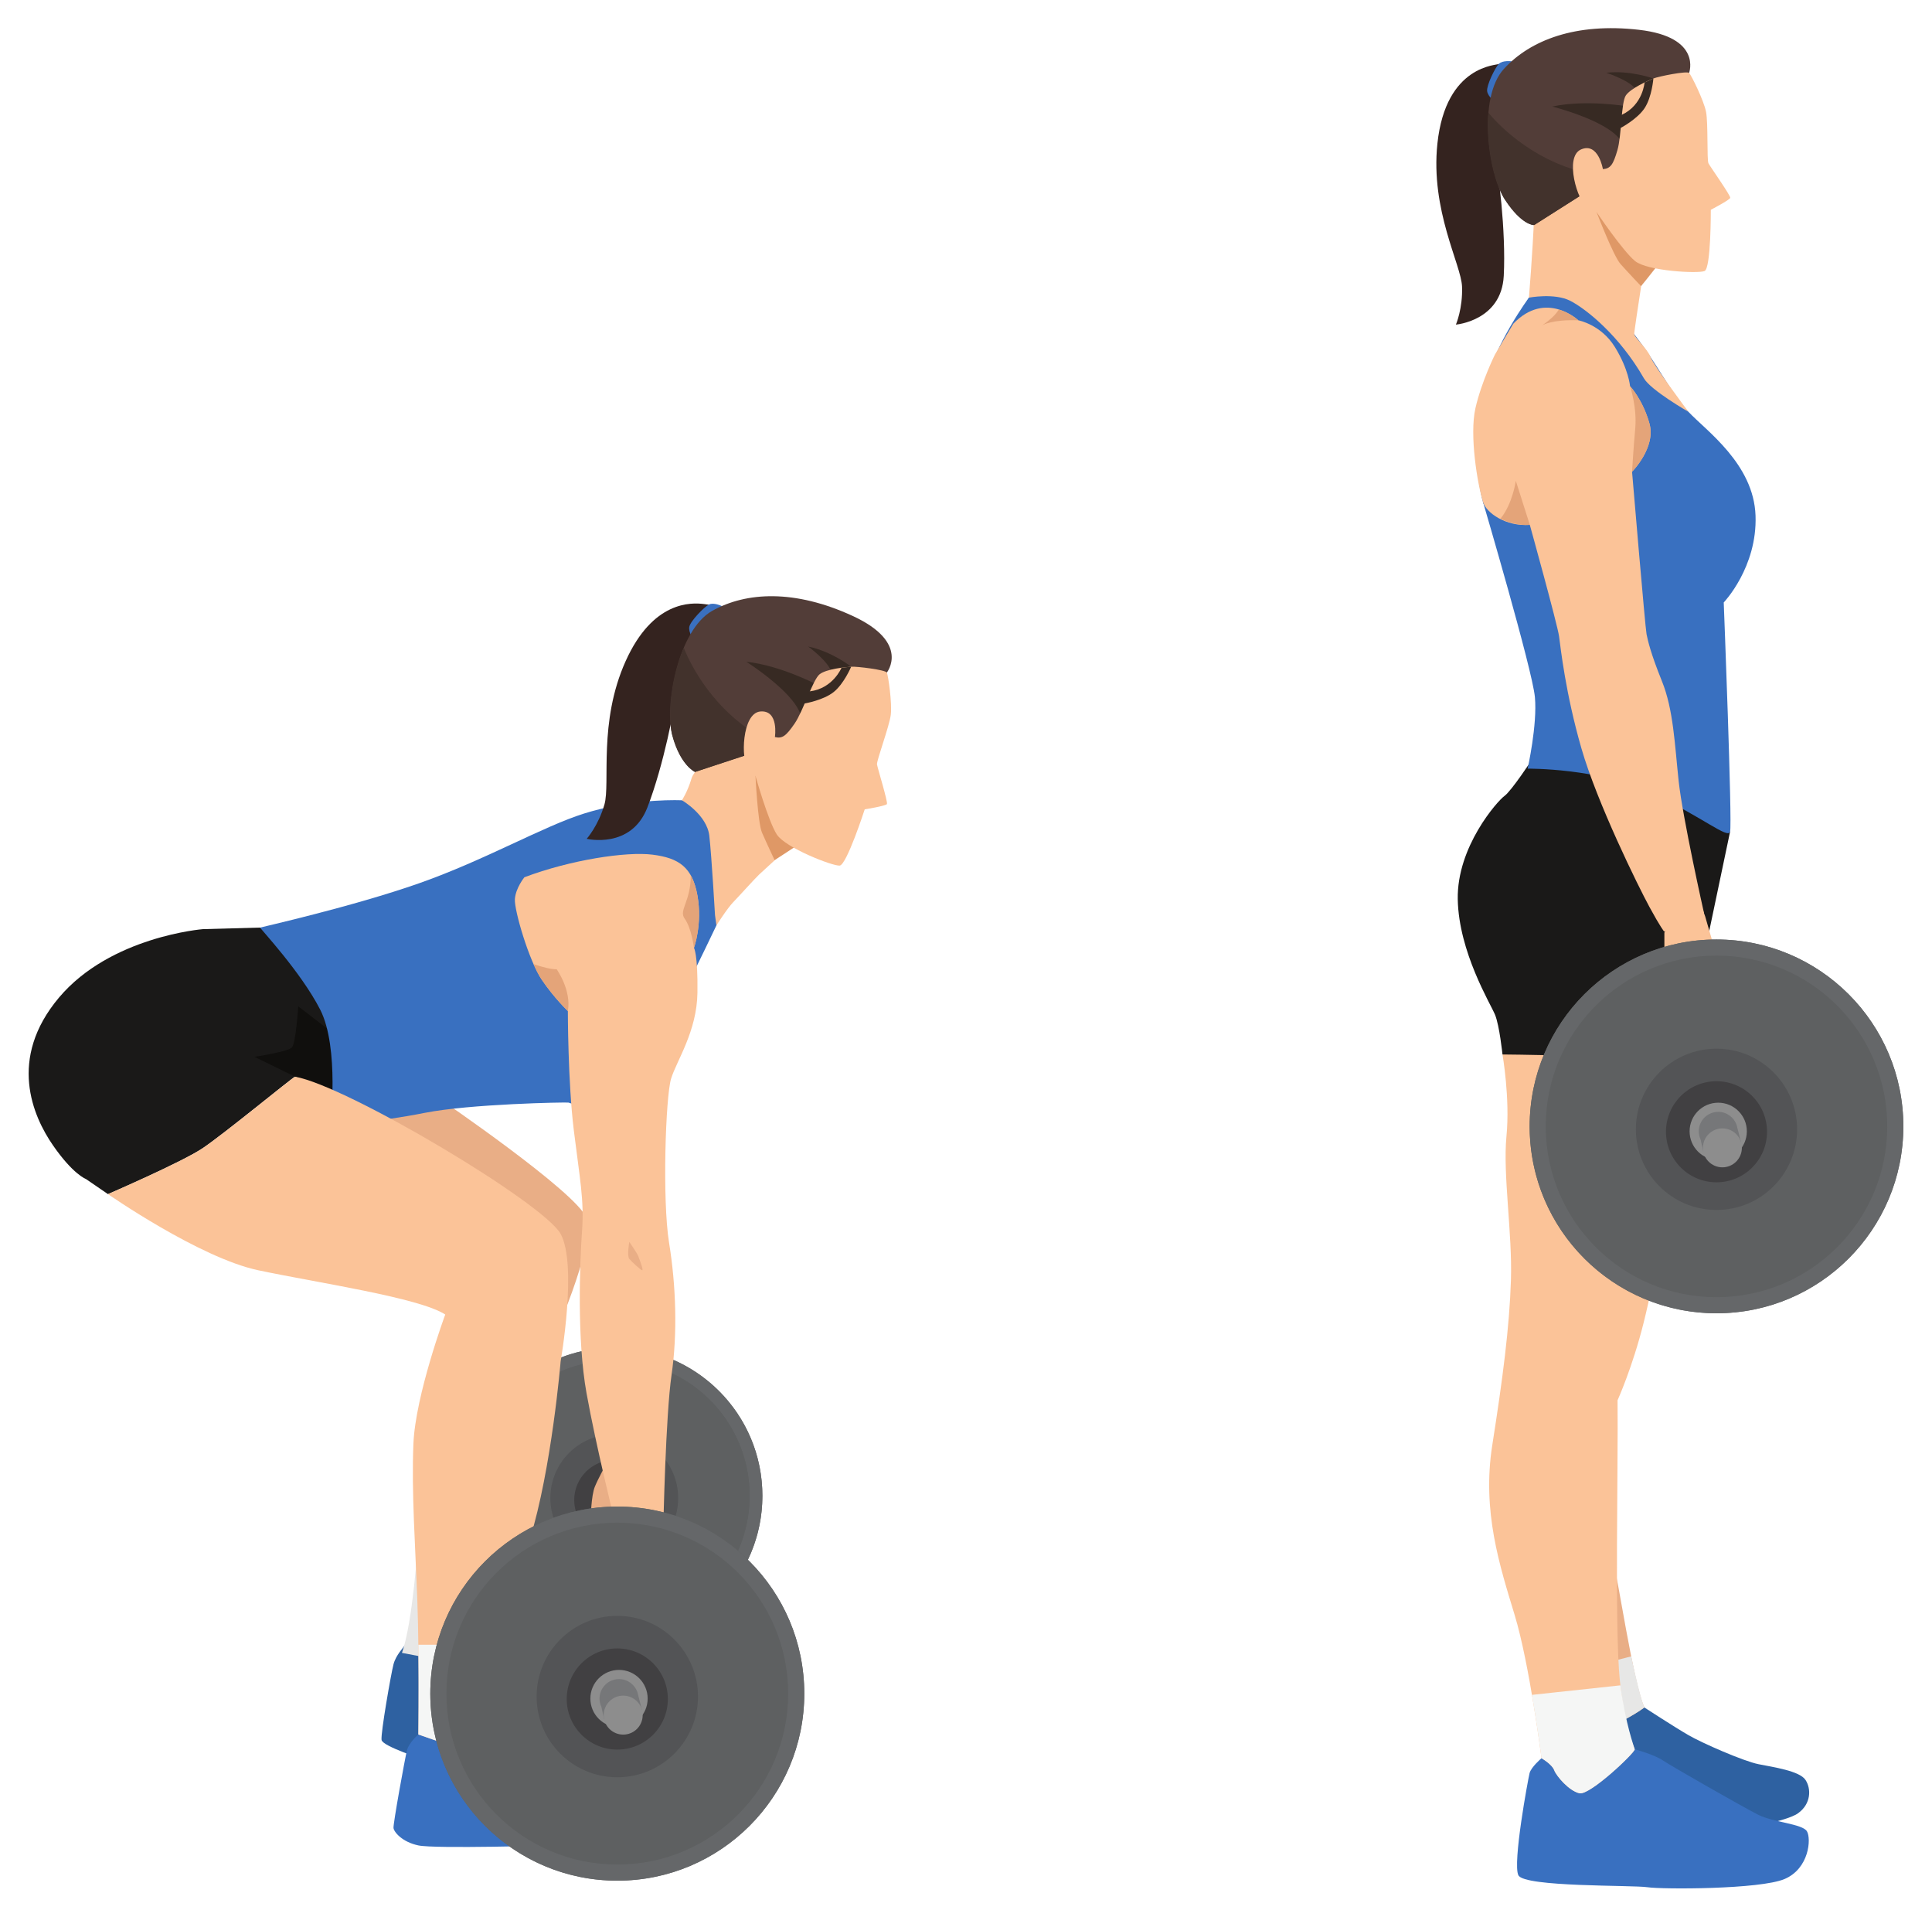
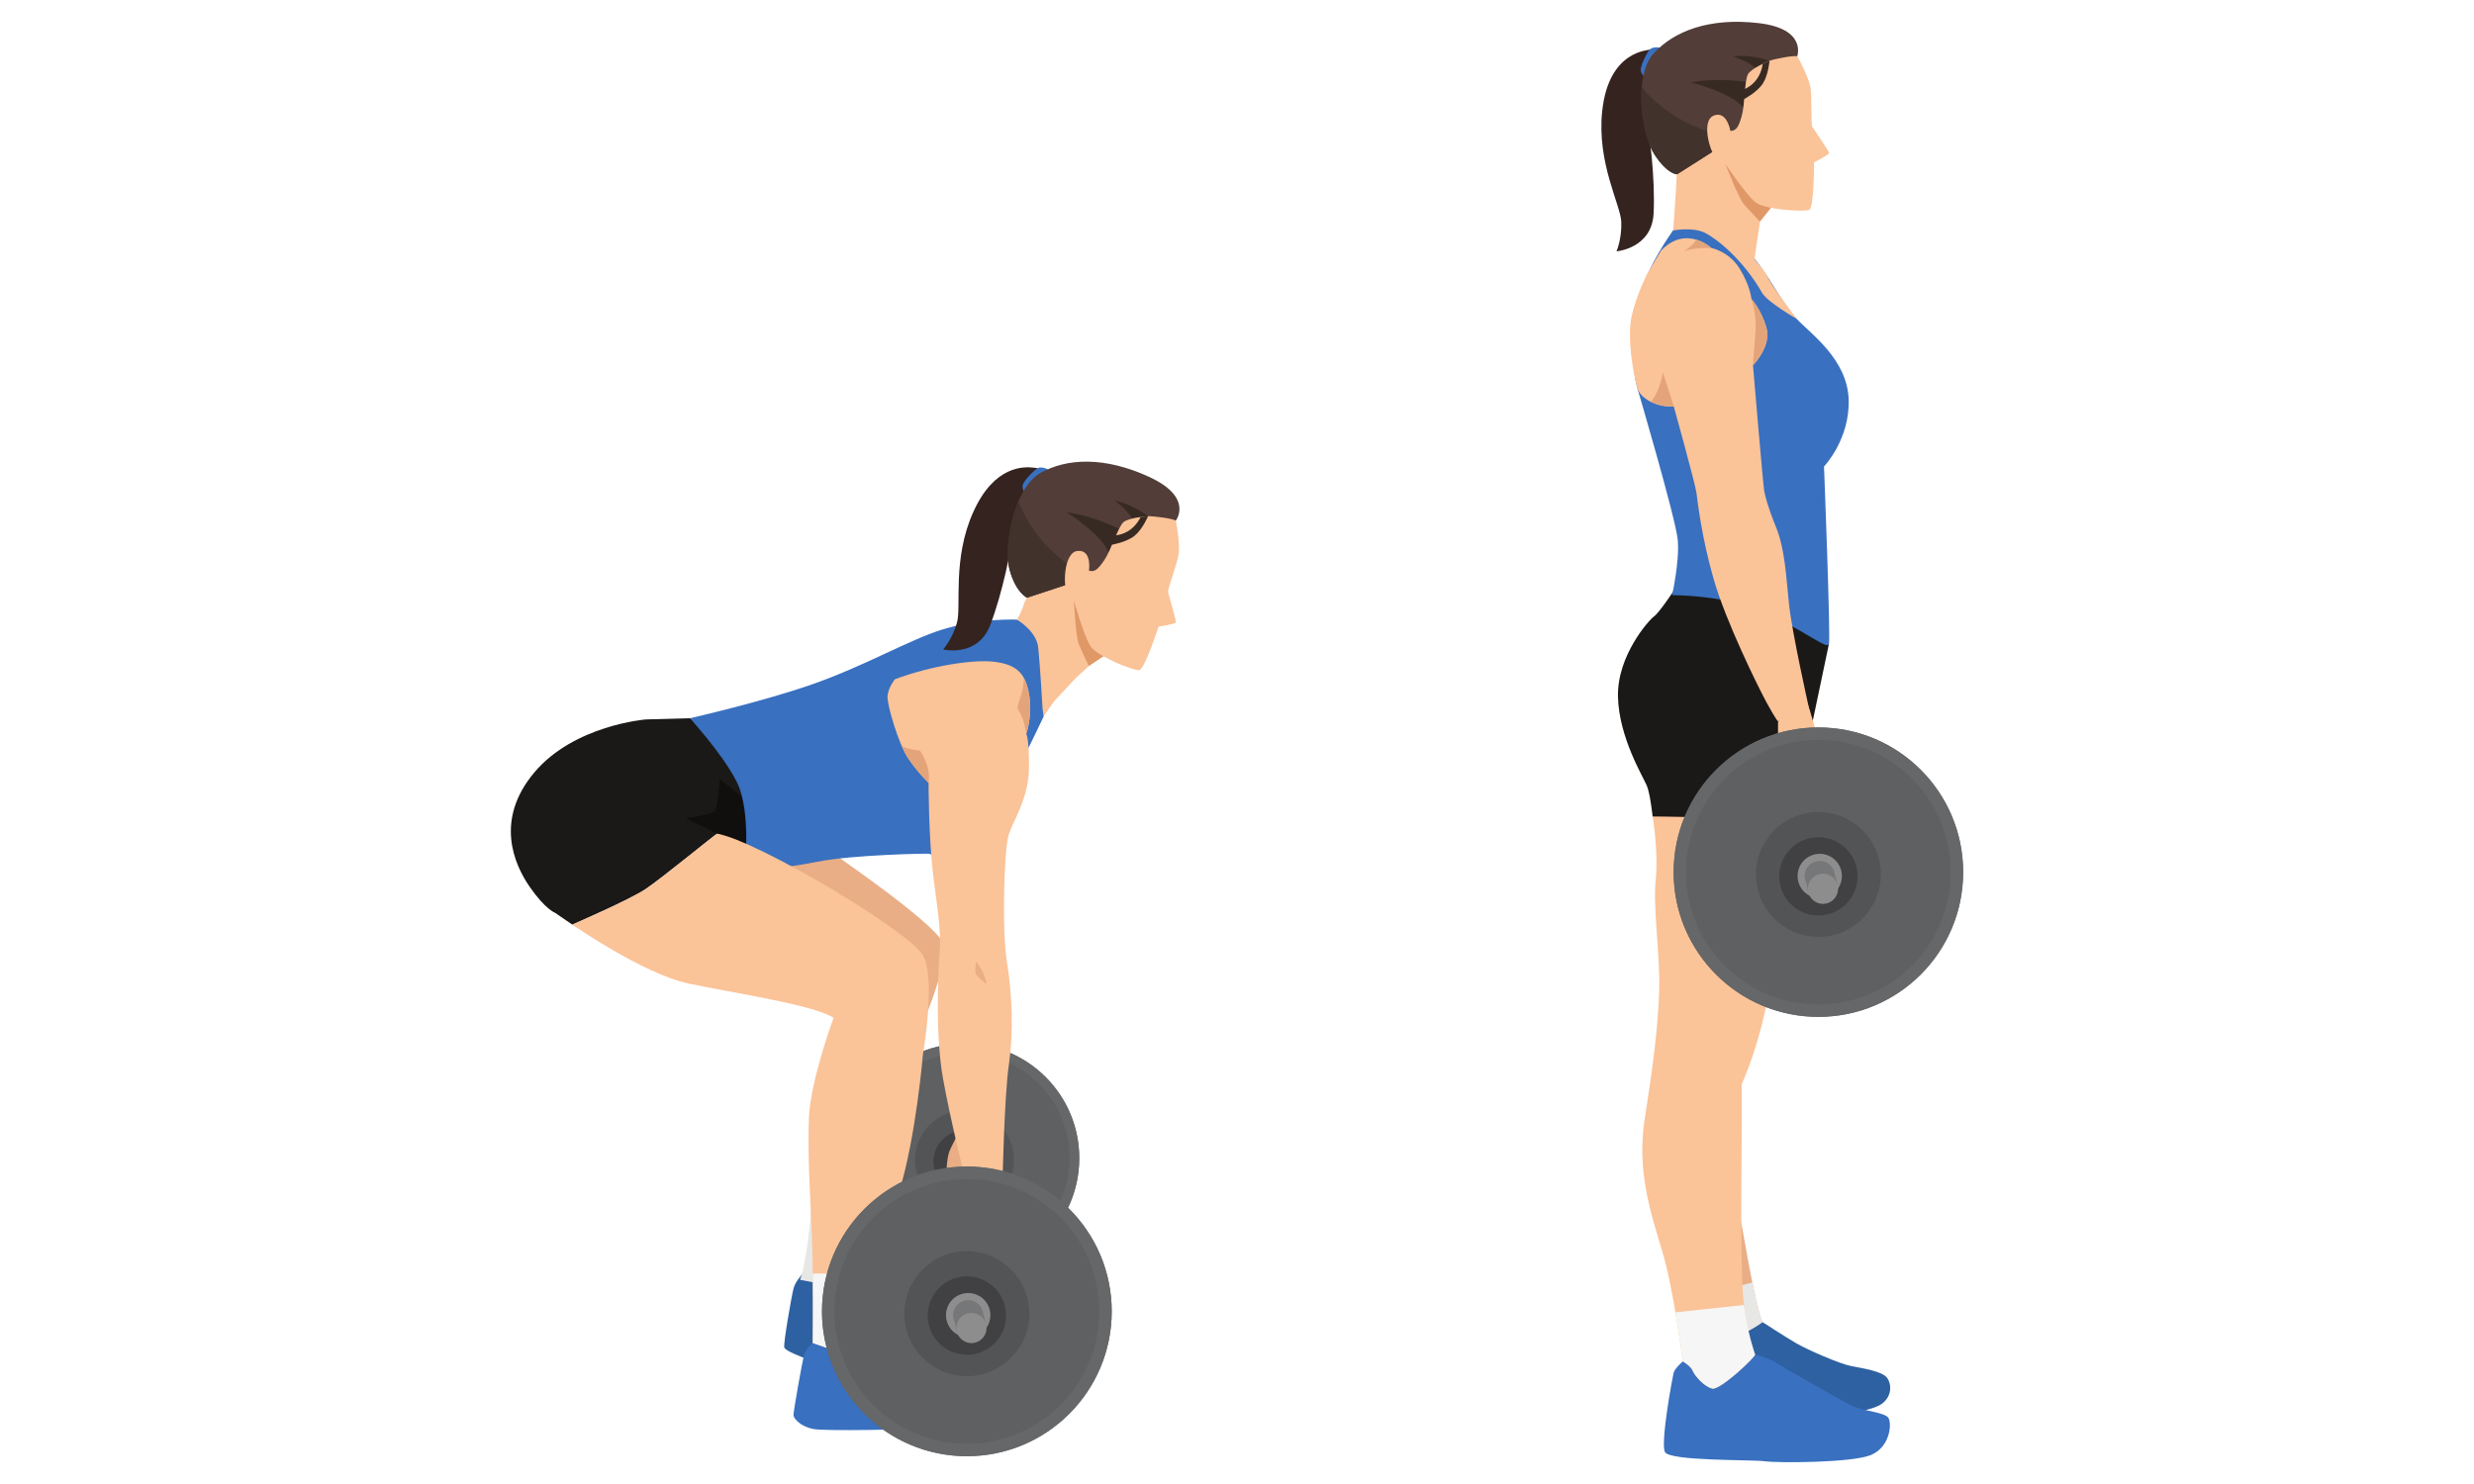
- <svg xmlns="http://www.w3.org/2000/svg" version="1.1" id="svg1661" width="1946.471" height="1930.471" viewBox="360.098 368.098 1946.471 1930.471">
+ <svg xmlns="http://www.w3.org/2000/svg" version="1.1" id="svg1661" width="3217.452" height="1930.471" viewBox="-275.393 368.098 3217.452 1930.471">
  <defs id="defs1665">
    <clipPath clipPathUnits="userSpaceOnUse" id="clipPath1793">
      <path d="m 7365.08,3032 c -303.39,0 -584.44,95.7 -814.67,258.4 -268.72,190 -468.21,471.4 -553.13,798.9 -29.46,113.7 -45.13,232.8 -45.13,355.7 0,780.3 632.6,1412.9 1412.93,1412.9 780.34,0 1412.93,-632.6 1412.93,-1412.9 0,-780.4 -632.59,-1413 -1412.93,-1413" id="path1791" />
    </clipPath>
  </defs>
  <g id="g1669" transform="matrix(1.333333,0,0,-1.333333,0,2666.667)">
    <g id="g1671" transform="scale(0.1)">
      <path d="m 14253.7,14990.8 c 0,0 -257.6,-346.7 -333.9,-669.7 -76.3,-323 -69.5,-681.2 -12.9,-875.5 56.7,-194.3 520.3,-165.2 510.1,-33.4 -10.2,131.9 117.5,743.7 65,856.4 -52.6,112.6 -228.3,722.2 -228.3,722.2" style="fill:#3970c0;fill-opacity:1;fill-rule:nonzero;stroke:none" id="path1675" />
      <path d="m 14985.2,4413.4 140.9,-73.2 c 0,0 225.3,-146.5 332.3,-208.5 107.1,-61.9 416.9,-197.1 529.6,-219.7 112.7,-22.5 309.9,-50.7 354.9,-118.3 45.1,-67.6 43.1,-182 -56.3,-252.8 -99.4,-70.9 -513.2,-130.3 -513.2,-130.3 l -996.6,247.9 c 0,0 -367.8,170.2 -225.4,449.8 142.5,279.6 433.8,305.1 433.8,305.1" style="fill:#2e61a1;fill-opacity:1;fill-rule:nonzero;stroke:none" id="path1677" />
      <path d="m 14545.8,4019.1 -197.2,-62 c 0,0 -78.9,-67.6 -90.1,-112.7 -11.3,-45.1 -129.6,-681.7 -84.5,-771.8 45,-90.1 861.9,-73.2 974.6,-90.1 112.7,-16.9 850.7,-16.9 1036.6,61.9 185.9,78.9 202.8,304.3 169,360.6 -33.8,56.3 -253.5,67.6 -366.2,123.9 -112.7,56.4 -655.3,366.2 -722,411.3 -66.7,45.1 -213.2,84.5 -213.2,84.5 0,0 -318.2,107 -373.2,78.9 -54.9,-28.2 -133.8,-84.5 -133.8,-84.5" style="fill:#3970c0;fill-opacity:1;fill-rule:nonzero;stroke:none" id="path1679" />
      <path d="m 14895.1,5410.6 c 23.6,-39.5 146.5,-890.1 231,-1070.4 0,0 -197.2,-146.5 -343.7,-152.1 -146.5,-5.7 -102.8,878.8 -102.8,878.8 l 215.5,343.7" style="fill:#e9ae86;fill-opacity:1;fill-rule:nonzero;stroke:none" id="path1681" />
      <path d="m 14675.8,4636.1 c 6.9,-224 32.2,-450.9 106.6,-448 146.5,5.6 343.7,152.1 343.7,152.1 -24.9,53.1 -71.8,254.7 -99.8,386.2 l -350.5,-90.3" style="fill:#e7e7e6;fill-opacity:1;fill-rule:nonzero;stroke:none" id="path1683" />
      <path d="m 14053.8,9273.4 c 0,0 58.2,-330.5 30,-617.8 -28.1,-287.4 45.1,-732.4 33.8,-1087.3 -11.2,-355 -61.9,-743.7 -140.8,-1245.1 -78.9,-501.4 56.3,-912.6 169,-1284.5 112.7,-371.8 202.8,-1081.6 202.8,-1081.6 0,0 78.9,-45.1 95.8,-90.1 16.9,-45.1 112.7,-157.8 191.5,-174.7 78.9,-16.9 422.6,309.9 416.9,332.4 -5.6,22.5 -73.2,140.8 -112.6,523.9 -39.5,383.1 -11.3,1633.8 -16.9,2112.6 0,0 112.6,247.9 197.1,585.9 84.5,338.1 272.3,1263.9 285.5,1958.7 13.1,694.8 -764.3,554 -764.3,554 l -587.8,-486.4" style="fill:#fbc398;fill-opacity:1;fill-rule:nonzero;stroke:none" id="path1685" />
      <path d="m 14276.6,4435.6 c 44.1,-258.9 72,-478.5 72,-478.5 0,0 78.9,-45.1 95.8,-90.1 16.9,-45.1 112.7,-157.8 191.5,-174.7 78.9,-16.9 422.6,309.9 416.9,332.4 -5,20.1 -68.5,188.9 -108.2,482.8 l -668,-71.9" style="fill:#f5f6f5;fill-opacity:1;fill-rule:nonzero;stroke:none" id="path1687" />
      <path d="m 14279.1,11504.3 c 0,0 -157.7,-240.4 -210.3,-277.9 -52.6,-37.6 -360.5,-383.1 -353,-781.2 7.5,-398.1 247.7,-788.7 281.6,-871.4 33.9,-82.6 56.4,-300.4 56.4,-300.4 0,0 845,-7.5 1098.5,-37.6 253.6,-30 253.6,-30 253.6,-30 l 367.5,1750.2 c 0,0 -577.9,593.4 -698,615.9 -120.2,22.5 -796.3,-67.6 -796.3,-67.6" style="fill:#1a1918;fill-opacity:1;fill-rule:nonzero;stroke:none" id="path1689" />
      <path d="m 14427.5,15108.9 -173.8,-118.1 -247.6,-457 226.1,-801.2 -325.3,-287 c 0,0 372.2,-1262.7 391.8,-1472.2 19.6,-209.4 -55,-540.8 -55,-540.8 0,0 542.7,5.6 937.7,-183.7 394.9,-189.4 574,-347.4 592,-292.9 18.1,54.5 -47.8,1732 -47.8,1732 0,0 254.3,265.3 240.3,656.3 -14,391 -372.8,641 -507.3,784.2 -134.4,143.3 -233.7,361 -409.4,586 -175.8,224.9 -412.1,332 -412.1,332 l -209.6,62.4" style="fill:#3970c0;fill-opacity:1;fill-rule:nonzero;stroke:none" id="path1691" />
      <path d="m 14561.7,16332.4 c 0,0 -262.3,-559.2 -269.4,-736.4 -10.6,-264.3 -38.6,-605.2 -38.6,-605.2 0,0 192.7,36.9 311.6,-23.7 118.8,-60.5 371.4,-261 556.8,-585.3 51.8,-90.5 336.5,-253.3 336.5,-253.3 0,0 -264.9,354 -285.5,412.4 -20.5,58.5 -121.9,151.1 -123.9,173.6 -2.2,22.4 115.8,770.6 115.8,770.6 l -91.6,419.9 c 0,0 -314.6,347.7 -325.5,339.2 -11,-8.6 -186.2,88.2 -186.2,88.2" style="fill:#fbc398;fill-opacity:1;fill-rule:nonzero;stroke:none" id="path1693" />
      <path d="m 14135.6,14793.9 -138.4,-232.2 c 0,0 -102.1,-204.7 -147.9,-406.4 -45.8,-201.8 14.2,-570.3 57.6,-709.7 24.9,-79.7 169.9,-184.8 353.4,-171.4 0,0 208.8,-752.5 221,-842.1 12.2,-89.7 48.9,-430 168.5,-844.9 119.5,-415 430.9,-1045.5 514.2,-1199.1 83.3,-153.6 111.3,-186 111.3,-186 l 301.1,139.9 c 0,0 -162,721.2 -191.6,997.9 -29.5,276.8 -39.6,539.5 -126,753.1 -86.4,213.6 -106.3,306.6 -116.4,355 -10.1,48.3 -109.6,1227.8 -109.6,1227.8 0,0 182.2,182.6 131.4,364.2 -50.9,181.6 -146.5,281.9 -146.5,281.9 0,0 -10.2,127.2 -115.1,296.6 -104.9,169.5 -275.8,201.2 -275.8,201.2 0,0 -245,230.8 -491.2,-25.8" style="fill:#fbc398;fill-opacity:1;fill-rule:nonzero;stroke:none" id="path1695" />
      <path d="m 14154.5,13607.1 c 0,0 -24.1,-175.7 -116.9,-287.1 68.2,-31.1 147,-51.3 222.7,-45.8 l -105.8,332.9" style="fill:#e4a479;fill-opacity:1;fill-rule:nonzero;stroke:none" id="path1697" />
      <path d="m 15032.8,13675.8 c 0,0 182.3,182.6 131.4,364.2 -50.9,181.6 -146.5,281.9 -146.5,281.9 0,0 53.5,-158.9 39.3,-317.6 -14.3,-158.7 -24.2,-328.5 -24.2,-328.5" style="fill:#e4a479;fill-opacity:1;fill-rule:nonzero;stroke:none" id="path1699" />
      <path d="m 14458.6,14871.7 c -36.3,-43.9 -98.7,-86 -107,-91.5 8.5,5.5 78.5,46 275.2,39.5 0,0 -58.3,54.7 -146.4,81.2 -7.7,-11 -15.1,-21 -21.8,-29.2" style="fill:#e4a479;fill-opacity:1;fill-rule:nonzero;stroke:none" id="path1701" />
      <path d="m 15277.1,10193.5 v -296.7 l 393.8,123.5 -85.9,297.2 c 0,0 -65.9,195.3 -117.4,202.8 -51.6,7.5 -190.5,-326.8 -190.5,-326.8" style="fill:#fbc398;fill-opacity:1;fill-rule:nonzero;stroke:none" id="path1703" />
      <path d="m 17082.7,8730.1 c 0,-779.7 -632.1,-1411.8 -1411.8,-1411.8 -779.7,0 -1411.8,632.1 -1411.8,1411.8 0,779.7 632.1,1411.8 1411.8,1411.8 779.7,0 1411.8,-632.1 1411.8,-1411.8" style="fill:#5e6061;fill-opacity:1;fill-rule:nonzero;stroke:none" id="path1705" />
      <path d="m 15670.9,7318.3 c -180.4,0 -352.8,33.8 -511.4,95.4 -526.9,204.9 -900.4,717 -900.4,1316.4 0,779.7 632.1,1411.8 1411.8,1411.8 779.7,0 1411.8,-632.1 1411.8,-1411.8 0,-779.7 -632.1,-1411.8 -1411.8,-1411.8" style="fill:#656769;fill-opacity:1;fill-rule:nonzero;stroke:none" id="path1707" />
      <path d="m 16961.1,8730.1 c 0,-712.6 -577.6,-1290.3 -1290.2,-1290.3 -712.6,0 -1290.3,577.7 -1290.3,1290.3 0,712.6 577.7,1290.2 1290.3,1290.2 712.6,0 1290.2,-577.6 1290.2,-1290.2" style="fill:#5e6061;fill-opacity:1;fill-rule:nonzero;stroke:none" id="path1709" />
      <path d="m 16280,8707.9 c 0,-336.5 -272.7,-609.2 -609.1,-609.2 -336.4,0 -609.2,272.7 -609.2,609.2 0,336.4 272.8,609.1 609.2,609.1 336.4,0 609.1,-272.7 609.1,-609.1" style="fill:#535456;fill-opacity:1;fill-rule:nonzero;stroke:none" id="path1711" />
      <path d="m 16052.7,8689.5 c 0,-210.8 -171,-381.8 -381.8,-381.8 -210.9,0 -381.8,171 -381.8,381.8 0,210.9 170.9,381.8 381.8,381.8 210.8,0 381.8,-170.9 381.8,-381.8" style="fill:#414042;fill-opacity:1;fill-rule:nonzero;stroke:none" id="path1713" />
      <path d="m 15900.2,8692.8 c 0,-119.5 -96.9,-216.3 -216.3,-216.3 -119.5,0 -216.3,96.8 -216.3,216.3 0,119.5 96.8,216.3 216.3,216.3 119.4,0 216.3,-96.8 216.3,-216.3" style="fill:#8d8d8d;fill-opacity:1;fill-rule:nonzero;stroke:none" id="path1715" />
      <path d="m 15757.4,8565.5 c 51,21.2 99.6,42.4 99.6,42.4 l -28.3,109.9 c -1.3,8 -3.3,15.7 -5.9,23.2 l -0.1,0.1 v 0 c -20,57.5 -74.5,98.8 -138.8,98.8 -81.3,0 -147.1,-65.8 -147.1,-147.1 0,-22.3 5.1,-43.3 13.9,-62.2 l 20.6,-91.8 c 0,0 49.7,-17.5 72.5,-15.7 8.6,0.6 40.6,12.7 77.3,27.5 12.9,3.4 25.1,8.4 36.3,14.9" style="fill:#767779;fill-opacity:1;fill-rule:nonzero;stroke:none" id="path1717" />
      <path d="m 15862.6,8567.9 c 0,-81.2 -65.9,-147.1 -147.1,-147.1 -81.3,0 -147.1,65.9 -147.1,147.1 0,81.3 65.8,147.1 147.1,147.1 81.2,0 147.1,-65.8 147.1,-147.1" style="fill:#8d8d8d;fill-opacity:1;fill-rule:nonzero;stroke:none" id="path1719" />
      <path d="m 14025.9,16756.5 c -4.5,-11.7 -400.1,0 -463.9,-602 -53.5,-504.8 179.8,-913.4 186.1,-1079.7 6.3,-166.4 -46.3,-287.7 -46.3,-287.7 0,0 343.9,28 361.6,368.1 17.7,340 -42.4,811.3 -65.9,877.5 -23.5,66.2 -14.8,517.9 -14.8,517.9 l 43.2,205.9" style="fill:#34231f;fill-opacity:1;fill-rule:nonzero;stroke:none" id="path1721" />
      <path d="m 14122.6,16776.3 c 0,0 -68.4,9.4 -96.7,-19.8 -28.3,-29.1 -93.4,-162.3 -88.1,-205.4 5.4,-43 63.5,-85.3 63.5,-85.3 0,0 80,29.9 79.4,75.9 -0.7,46 41.9,234.6 41.9,234.6" style="fill:#3a70c0;fill-opacity:1;fill-rule:nonzero;stroke:none" id="path1723" />
      <path d="m 14764.8,15636.8 c 0,0 126.5,-330.4 180.4,-391.4 54,-60.9 155.7,-167.8 155.7,-167.8 0,0 290.3,354.2 317.8,430.2 27.5,76.1 -425,193.1 -462.2,213.2 -37.1,20.1 -191.7,-84.2 -191.7,-84.2" style="fill:#df9866;fill-opacity:1;fill-rule:nonzero;stroke:none" id="path1725" />
      <path d="m 15374.3,16581.7 c 16.3,8.2 89.5,106.7 89.5,106.7 0,0 101.1,270.4 -377.7,325.6 -478.8,55.2 -821.9,-77.2 -1021.4,-294.9 -199.5,-217.6 -120.1,-794.1 9,-989.9 129,-195.8 219.2,-190.1 219.2,-190.1 l 367.7,233.6 c 0,0 479.9,13 496.1,51.3 16.2,38.2 102.2,322.2 107.5,365.8 5.3,43.7 110.1,391.9 110.1,391.9" style="fill:#523d38;fill-opacity:1;fill-rule:nonzero;stroke:none" id="path1727" />
      <path d="m 14073.3,15729.8 c -13.2,20.1 -26,43.3 -38,69.2 -0.1,1.3 -0.3,2.5 -0.4,3.8 12.1,-27.9 24.9,-52.5 38.4,-73" style="fill:#8d8681;fill-opacity:1;fill-rule:nonzero;stroke:none" id="path1729" />
      <path d="m 14660.7,15772.7 c 0,0 0.1,0 0.1,0 0,0 -0.1,0 -0.1,0 m 0.2,0 v 0 0 m 0.2,0 v 0 0 m 0.1,0 c 0,0 0,0 0.1,0 -0.1,0 -0.1,0 -0.1,0 m 0.1,0 v 0 0 m 0.1,0 v 0 0 m 0.2,0 v 0 0" style="fill:#8b6b55;fill-opacity:1;fill-rule:nonzero;stroke:none" id="path1731" />
      <path d="m 14035.3,15799 c -62.1,133.7 -104.5,338 -90,552.3 -9.7,-196.2 30.3,-411.9 89.6,-548.5 0.1,-1.3 0.3,-2.5 0.4,-3.8" style="fill:#362622;fill-opacity:1;fill-rule:nonzero;stroke:none" id="path1733" />
      <path d="m 14292.1,15539.1 c -9.2,0 -96.5,5 -218.4,190.1 v 0 0 c -0.2,0.2 -0.3,0.4 -0.4,0.6 -13.5,20.5 -26.3,45.1 -38.4,73 -59.3,136.6 -99.3,352.3 -89.6,548.5 0.8,11.8 1.8,23.7 2.9,35.6 44.1,-54.1 302.4,-351.7 733.5,-452.2 235.3,-54.8 329,-109.7 392.5,-134.6 -136.2,-19.3 -394.3,-26.8 -412.6,-27.4 v 0 c -0.1,0 -0.1,0 -0.2,0 v 0 c 0,0 0,0 -0.1,0 v 0 0 c -0.1,0 -0.1,0 -0.1,0 -0.1,0 -0.1,0 -0.1,0 v 0 c -0.1,0 -0.2,0 -0.2,0 v 0 c -0.1,0 -0.1,0 -0.1,0 0,0 -0.1,0 -0.1,0 -0.1,0 -0.1,0 -0.1,0 v 0 l -367.7,-233.6 c 0,0 -0.1,0 -0.2,0 -0.1,0 -0.3,0 -0.6,0" style="fill:#42322c;fill-opacity:1;fill-rule:nonzero;stroke:none" id="path1735" />
      <path d="m 15194.1,16646.3 c 0,0 -176.2,64.1 -356.1,43.2 0,0 188.4,-60.3 229.6,-133.7 41.3,-73.5 -77.2,-119 -77.2,-119 0,0 -307,51.9 -560.4,-2.4 0,0 397.3,-100 508.3,-245 111.1,-145 247.5,166.5 240,178.7 -7.6,12.2 15.8,278.2 15.8,278.2" style="fill:#372a23;fill-opacity:1;fill-rule:nonzero;stroke:none" id="path1737" />
      <path d="m 14812.5,15961.5 c 0,0 -33.6,204.4 -164.3,149.3 -130.6,-55.1 -25.5,-398.2 45.6,-436.1 71,-37.9 71,-37.9 71,-37.9 0,0 197.7,-293.6 290.7,-369.6 93.1,-76 476.3,-96.1 525.3,-75.4 49,20.6 47.1,462.7 47.1,462.7 0,0 142.8,73.9 146.8,90.3 4.1,16.4 -152.3,236.6 -164.7,261.1 -12.4,24.5 -1.3,302.7 -18.1,388.5 -16.7,85.9 -111.6,277.7 -128.1,294 -16.4,16.3 -228.9,-25.5 -269.7,-42.1 -40.9,-16.5 -171.5,-74.4 -208.1,-127.7 -36.6,-53.3 -31.4,-302.8 -63.7,-413.4 -32.2,-110.6 -52.5,-139.3 -109.8,-143.7" style="fill:#fbc398;fill-opacity:1;fill-rule:nonzero;stroke:none" id="path1739" />
      <path d="m 15127.3,16616.3 c 0,0 -12,-168.8 -171.2,-244 -159.1,-75.3 -8.9,-99.4 -8.9,-99.4 0,0 126.1,66.4 180.9,150.2 54.9,83.8 66,223.2 66,223.2 l -66.8,-30" style="fill:#372a23;fill-opacity:1;fill-rule:nonzero;stroke:none" id="path1741" />
      <path d="m 8461.46,5939.6 c 0,-618.1 -501.09,-1119.2 -1119.2,-1119.2 -618.12,0 -1119.19,501.1 -1119.19,1119.2 0,618.1 501.07,1119.2 1119.19,1119.2 618.11,0 1119.2,-501.1 1119.2,-1119.2" style="fill:#5e6061;fill-opacity:1;fill-rule:nonzero;stroke:none" id="path1743" />
      <path d="m 8351.93,5456.1 c -24.1,23.6 -49.04,46.2 -74.76,68 56.51,127 87.92,267.6 87.92,415.5 0,409.5 -240.57,762.7 -588.11,926.1 4.64,32.9 8.64,66.4 12.03,100.4 395.75,-172.5 672.45,-567.2 672.45,-1026.5 0,-173.2 -39.32,-337.1 -109.53,-483.5 M 6929.64,6875.8 c 5.03,50.6 7.45,79.6 7.45,79.6 0,0 1.86,10.6 4.9,29.7 49.37,18.9 100.47,34.4 152.92,46.3 2.34,-32.7 5.05,-65.1 8.15,-97.1 -60.03,-14.4 -118.03,-34.1 -173.42,-58.5" style="fill:#656769;fill-opacity:1;fill-rule:nonzero;stroke:none" id="path1745" />
      <path d="m 8365.09,5939.6 c 0,-564.9 -457.94,-1022.8 -1022.83,-1022.8 -564.9,0 -1022.83,457.9 -1022.83,1022.8 0,564.9 457.93,1022.8 1022.83,1022.8 564.89,0 1022.83,-457.9 1022.83,-1022.8" style="fill:#5e6061;fill-opacity:1;fill-rule:nonzero;stroke:none" id="path1747" />
      <path d="m 7825.16,5922 c 0,-266.7 -216.2,-482.9 -482.9,-482.9 -266.7,0 -482.9,216.2 -482.9,482.9 0,266.7 216.2,482.9 482.9,482.9 266.7,0 482.9,-216.2 482.9,-482.9" style="fill:#535456;fill-opacity:1;fill-rule:nonzero;stroke:none" id="path1749" />
      <path d="m 7644.91,5907.4 c 0,-167.1 -135.5,-302.6 -302.65,-302.6 -167.15,0 -302.66,135.5 -302.66,302.6 0,167.2 135.51,302.7 302.66,302.7 167.15,0 302.65,-135.5 302.65,-302.7" style="fill:#414042;fill-opacity:1;fill-rule:nonzero;stroke:none" id="path1751" />
      <path d="m 7524.03,5910.1 c 0,-94.7 -76.77,-171.5 -171.47,-171.5 -94.7,0 -171.47,76.8 -171.47,171.5 0,94.6 76.77,171.4 171.47,171.4 94.7,0 171.47,-76.8 171.47,-171.4" style="fill:#8d8d8d;fill-opacity:1;fill-rule:nonzero;stroke:none" id="path1753" />
      <path d="m 7270.13,6162.3 c -0.39,-7.5 -45.33,-84.1 -74.24,-153.1 -28.9,-69 -31.71,-245.3 -31.71,-245.3 0,0 105.56,18.8 154.42,33.8 48.87,15.1 131.56,60.2 131.56,60.2 0,0 -75.18,259.3 -86.45,278.1 -11.28,18.8 -93.58,26.3 -93.58,26.3" style="fill:#e9ae86;fill-opacity:1;fill-rule:nonzero;stroke:none" id="path1755" />
      <path d="m 5910.95,4955.8 c -26.31,-22.6 -154.08,-141.6 -156.94,-151.6 -2.86,-10.1 -61.3,-66.4 -79.98,-137.8 -18.68,-71.5 -97.61,-522.5 -90.1,-571.4 7.52,-48.8 327.02,-150.3 327.02,-150.3 l 319.49,676.6 -319.49,334.5" style="fill:#2e61a1;fill-opacity:1;fill-rule:nonzero;stroke:none" id="path1757" />
      <path d="m 5858.33,5579.7 c 0,0 -37.59,-593.8 -120.28,-826.9 l 353.32,-67.7 c 0,0 93.97,545.1 22.55,706.7 -71.41,161.6 -255.59,187.9 -255.59,187.9" style="fill:#e7e7e6;fill-opacity:1;fill-rule:nonzero;stroke:none" id="path1759" />
      <path d="m 5862.09,4136.4 c 0,0 -71.42,-60.2 -86.46,-120.3 -15.04,-60.2 -105.24,-556.3 -101.48,-586.4 3.76,-30.1 63.9,-105.2 187.94,-131.5 124.03,-26.3 1022.38,0 1022.38,0 0,0 -7.52,345.4 -90.21,413.2 -82.7,67.9 -578.85,349.8 -605.17,372.4 -26.31,22.5 -327,52.6 -327,52.6" style="fill:#3970c0;fill-opacity:1;fill-rule:nonzero;stroke:none" id="path1761" />
      <path d="m 6018.03,8941.5 c 0,0 1039.44,-708.1 1114.56,-903.5 75.13,-195.5 -273.64,-969.8 -268.4,-947.2 5.24,22.5 -949.48,1090 -949.48,1090 0,0 -556.99,630.2 -439.71,685 117.29,54.8 543.03,75.7 543.03,75.7" style="fill:#e9ae86;fill-opacity:1;fill-rule:nonzero;stroke:none" id="path1763" />
      <path d="m 4666.57,10232 -432.03,-11.8 c 0,0 -699.13,-54.8 -1088.16,-517.1 -389.03,-462.3 -197.33,-896.5 -45.11,-1116.4 152.24,-219.8 248.09,-253.7 248.09,-253.7 l 167.26,-114.6 c 0,0 556.3,240.5 714.16,345.8 157.87,105.2 669.06,526.2 699.13,541.2 30.07,15.1 285.67,-75.1 285.67,-75.1 0,0 195.46,270.6 142.83,488.6 -52.62,218 -691.84,713.1 -691.84,713.1" style="fill:#1a1918;fill-opacity:1;fill-rule:nonzero;stroke:none" id="path1765" />
      <path d="M 4623.49,9255.8 4929.91,9105.4 5475,8865.8 c 0,0 -76.75,398.6 -121.86,451.2 -45.1,52.6 -398.95,319.6 -398.95,319.6 0,0 -17.59,-276.2 -47.25,-309.7 -29.65,-33.5 -283.45,-71.1 -283.45,-71.1" style="fill:#100f0d;fill-opacity:1;fill-rule:nonzero;stroke:none" id="path1767" />
      <path d="m 8156.83,10493 -42.78,-244.7 c 0,0 -169.88,-356.8 -193.28,-394.1 -23.41,-37.3 -295.81,-842.2 -295.81,-842.2 0,0 -118.24,-135.4 -304.13,-149.2 -185.9,-13.7 -307.46,43.8 -324.98,47.1 -17.52,3.4 -743.83,-9.5 -1087.33,-77.9 -343.5,-68.4 -711.82,-97.4 -711.82,-97.4 0,0 70.38,590.3 -76.55,877.6 -146.94,287.4 -458.95,617.5 -453.58,619.8 5.37,2.4 701.07,159 1200.75,334.6 499.69,175.7 939.3,431 1248.65,527.5 309.35,96.5 611.8,103.8 737.53,99.7 125.73,-4.1 263.79,-99.6 308.62,-178.7 44.83,-79.1 82.29,-187.9 76.45,-256.9 -5.84,-69.1 -81.74,-265.2 -81.74,-265.2" style="fill:#3970c0;fill-opacity:1;fill-rule:nonzero;stroke:none" id="path1769" />
      <path d="m 8657.28,10833.9 c 0,0 -182.83,-165.2 -219.78,-200.6 -36.94,-35.3 -148.99,-160.4 -195.6,-208.5 -46.61,-48 -127.85,-176.5 -127.85,-176.5 l -10.57,78.2 c 0,0 -25.13,438.5 -42.93,598.2 -17.8,159.7 -207.05,269.1 -207.05,269.1 0,0 41.85,61.8 72.86,165.8 31.01,104 401.19,424 401.19,424 l 245.42,-103.9 c 0,0 145.18,-35.9 214.25,-266.3 69.07,-230.4 -129.94,-579.5 -129.94,-579.5" style="fill:#fbc398;fill-opacity:1;fill-rule:nonzero;stroke:none" id="path1771" />
      <path d="m 6937.09,7917.7 c -127.8,233 -1616.26,1120.1 -2007.18,1187.7 -30.06,-15 -541.26,-436 -699.13,-541.2 -157.87,-105.3 -714.17,-345.8 -714.17,-345.8 0,0 691.62,-481.1 1135.15,-575.1 443.54,-94 1217.84,-206.7 1413.3,-334.5 0,0 -225.53,-609 -240.57,-977.3 -15.03,-368.4 15.04,-774.3 30.08,-1195.3 15.03,-421 7.52,-999.8 7.52,-999.8 l 345.8,-120.3 c 0,0 330.77,1060 496.16,1593.7 165.38,533.7 233.04,1345.6 233.04,1345.6 0,0 127.8,729.2 0,962.3" style="fill:#fbc398;fill-opacity:1;fill-rule:nonzero;stroke:none" id="path1773" />
      <path d="m 5861.94,4814 c 4.47,-344.6 0.15,-677.6 0.15,-677.6 l 345.8,-120.3 c 0,0 118.27,379 248.73,797.9 h -594.68" style="fill:#f5f6f5;fill-opacity:1;fill-rule:nonzero;stroke:none" id="path1775" />
      <path d="m 6663.18,10612.1 c 0,0 -66.26,-81.1 -71.9,-165.2 -5.64,-84.1 107.13,-467.5 202.98,-608.5 95.84,-140.9 197.33,-236.8 197.33,-236.8 0,0 0,-535.6 45.11,-902.1 45.1,-366.5 78.93,-524.3 62.02,-761.1 -16.92,-236.8 -39.38,-817.6 33.87,-1223.5 73.25,-406 208.57,-947.2 208.57,-947.2 l 372.11,-56.4 c 0,0 16.91,834.4 62.02,1142.7 45.11,308.2 33.83,672.8 -18.79,996 -52.62,323.3 -26.32,1105.1 15.03,1240.4 41.35,135.3 195.46,357.1 199.22,650.3 3.76,293.2 -26.31,338.3 -26.31,338.3 0,0 64.54,176.2 26.64,392.5 -37.92,216.4 -139.4,285.7 -338.62,311.2 -199.21,25.5 -623,-39.8 -969.28,-170.6" style="fill:#fbc398;fill-opacity:1;fill-rule:nonzero;stroke:none" id="path1777" />
      <path d="m 6907.02,9917.3 c -38.58,-2.2 -106.39,15.6 -174.76,38.5 20.57,-46.6 41.66,-87.5 62,-117.4 95.85,-140.9 197.33,-236.8 197.33,-236.8 28.2,157.9 -84.57,315.7 -84.57,315.7" style="fill:#e4a479;fill-opacity:1;fill-rule:nonzero;stroke:none" id="path1779" />
      <path d="m 7873.49,10300.7 c 53.09,-73.3 70.95,-221.7 70.95,-221.7 0,0 64.55,176.2 26.63,392.5 -11.09,63.3 -27.81,113.8 -50.65,154.5 -0.47,-198.4 -91.94,-263.1 -46.93,-325.3" style="fill:#e4a479;fill-opacity:1;fill-rule:nonzero;stroke:none" id="path1781" />
      <path d="m 7455.8,7857.5 c 0,0 -18.79,-105.2 0,-127.8 18.79,-22.5 86.45,-86.4 97.73,-86.4 11.27,0 -22.56,86.4 -30.07,107.1 -7.52,20.7 -67.66,107.1 -67.66,107.1" style="fill:#e9ae86;fill-opacity:1;fill-rule:nonzero;stroke:none" id="path1783" />
      <path d="m 8778.01,4445 c 0,-780.4 -632.59,-1413 -1412.93,-1413 -780.33,0 -1412.93,632.6 -1412.93,1413 0,780.3 632.6,1412.9 1412.93,1412.9 780.34,0 1412.93,-632.6 1412.93,-1412.9" style="fill:#5e6061;fill-opacity:1;fill-rule:nonzero;stroke:none" id="path1785" />
      <g id="g1787">
        <g id="g1789" clip-path="url(#clipPath1793)">
          <path d="M 5952.15,3032 H 8778.01 V 5857.9 H 5952.15 Z" style="fill:#656769;fill-opacity:1;fill-rule:nonzero;stroke:none" id="path1795" />
        </g>
      </g>
      <path d="m 8656.36,4445 c 0,-713.2 -578.13,-1291.3 -1291.28,-1291.3 -713.15,0 -1291.27,578.1 -1291.27,1291.3 0,713.1 578.12,1291.2 1291.27,1291.2 713.15,0 1291.28,-578.1 1291.28,-1291.2" style="fill:#5e6061;fill-opacity:1;fill-rule:nonzero;stroke:none" id="path1797" />
      <path d="m 7974.72,4422.7 c 0,-336.7 -272.95,-609.6 -609.64,-609.6 -336.69,0 -609.63,272.9 -609.63,609.6 0,336.7 272.94,609.7 609.63,609.7 336.69,0 609.64,-273 609.64,-609.7" style="fill:#535456;fill-opacity:1;fill-rule:nonzero;stroke:none" id="path1799" />
      <path d="m 7747.17,4404.3 c 0,-211 -171.07,-382 -382.09,-382 -211.02,0 -382.08,171 -382.08,382 0,211.1 171.06,382.1 382.08,382.1 211.02,0 382.09,-171 382.09,-382.1" style="fill:#414042;fill-opacity:1;fill-rule:nonzero;stroke:none" id="path1801" />
      <path d="m 7594.56,4407.6 c 0,-119.5 -96.92,-216.4 -216.47,-216.4 -119.55,0 -216.47,96.9 -216.47,216.4 0,119.6 96.92,216.5 216.47,216.5 119.55,0 216.47,-96.9 216.47,-216.5" style="fill:#8d8d8d;fill-opacity:1;fill-rule:nonzero;stroke:none" id="path1803" />
      <path d="m 7451.68,4280.2 c 51.04,21.3 99.65,42.5 99.65,42.5 l -28.29,110 c -1.37,7.9 -3.38,15.7 -5.98,23.2 l -0.02,0.1 h -0.01 c -20.03,57.5 -74.59,98.9 -138.94,98.9 -81.32,0 -147.24,-66 -147.24,-147.3 0,-22.2 5.09,-43.3 13.94,-62.2 l 20.59,-91.9 c 0,0 49.78,-17.5 72.61,-15.7 8.55,0.7 40.59,12.7 77.34,27.5 12.89,3.4 25.09,8.4 36.35,14.9" style="fill:#767779;fill-opacity:1;fill-rule:nonzero;stroke:none" id="path1805" />
      <path d="m 7556.95,4282.6 c 0,-81.3 -65.92,-147.2 -147.23,-147.2 -81.32,0 -147.24,65.9 -147.24,147.2 0,81.3 65.92,147.3 147.24,147.3 81.31,0 147.23,-66 147.23,-147.3" style="fill:#8d8d8d;fill-opacity:1;fill-rule:nonzero;stroke:none" id="path1807" />
      <path d="m 8057.07,12672.3 c -1.39,-1.7 -13.77,1 -34.58,3.6 -98.98,12.7 -388.69,25.4 -594.13,-430.6 -208.49,-462.8 -114.48,-923.8 -160.44,-1083.8 -45.96,-160 -133.91,-258.9 -133.91,-258.9 0,0 335.47,-80.8 458.52,236.8 123.05,317.5 213.15,784 211.5,854.2 -1.65,70.2 147.66,496.6 147.66,496.6 l 105.38,182.1" style="fill:#34231f;fill-opacity:1;fill-rule:nonzero;stroke:none" id="path1809" />
      <path d="m 8155.15,12660.8 c 0,0 -62.06,30.3 -98.08,11.5 -36.03,-18.8 -139.38,-125 -147.79,-167.6 -8.4,-42.5 33.58,-100.9 33.58,-100.9 0,0 85.4,3.4 99.15,47.3 13.74,43.9 113.14,209.7 113.14,209.7" style="fill:#3a70c0;fill-opacity:1;fill-rule:nonzero;stroke:none" id="path1811" />
      <path d="m 8409.31,11377.8 c 0,0 16.91,-353.4 49.12,-428.1 32.21,-74.7 95.46,-208 95.46,-208 0,0 386.43,245.7 436.3,309.4 49.87,63.6 -343.49,316.2 -372.46,346.8 -28.97,30.7 -208.42,-20.1 -208.42,-20.1" style="fill:#df9866;fill-opacity:1;fill-rule:nonzero;stroke:none" id="path1813" />
      <path d="m 9283.41,12085 c 18.09,2.8 118.4,73.5 118.4,73.5 0,0 180.5,225.3 -257.16,427.3 -437.64,202 -804.86,183.3 -1062.35,38.9 -257.51,-144.5 -362.13,-716.9 -300.72,-943.2 61.41,-226.3 171.03,-273.7 171.03,-273.7 l 400.14,131.7 c 0,0 459.95,-137.6 487.28,-106.3 27.34,31.3 197.77,274.2 216.4,314 18.64,39.8 226.98,337.8 226.98,337.8" style="fill:#523d38;fill-opacity:1;fill-rule:nonzero;stroke:none" id="path1815" />
      <path d="m 8352.94,11539.4 h -0.01 0.01 m -0.06,0 c -0.04,0 -0.07,0.1 -0.09,0.1 0.02,0 0.05,-0.1 0.09,-0.1 m -0.1,0.1 c 0,0 -0.01,0 -0.01,0 0,0 0.01,0 0.01,0 m -0.02,0 v 0 0 m -0.01,0 c 0,0 0,0 0,0 0,0 0,0 0,0" style="fill:#8b6b55;fill-opacity:1;fill-rule:nonzero;stroke:none" id="path1817" />
      <path d="m 7781.39,11682.2 c -6.27,23.2 -11.13,49.2 -14.46,77.6 0.25,1.2 0.51,2.5 0.76,3.7 2.78,-30.3 7.34,-57.7 13.7,-81.3" style="fill:#8d8681;fill-opacity:1;fill-rule:nonzero;stroke:none" id="path1819" />
      <path d="m 7766.93,11759.8 c -17.25,146.4 6.31,353.8 87.06,552.9 -70.54,-183.4 -99.89,-400.8 -86.3,-549.2 -0.25,-1.2 -0.51,-2.5 -0.76,-3.7" style="fill:#362622;fill-opacity:1;fill-rule:nonzero;stroke:none" id="path1821" />
      <path d="m 7952.61,11407.8 c 0,0 -0.07,0 -0.21,0.1 -5.33,2.4 -110.97,53 -170.82,273.6 v 0 0 c -0.06,0.2 -0.12,0.4 -0.19,0.7 -6.36,23.6 -10.92,51 -13.7,81.3 -13.59,148.4 15.76,365.8 86.3,549.2 4.45,10.9 9.06,21.9 13.86,32.8 24.94,-65.2 177.39,-428.6 555.55,-658.7 206.33,-125.6 278.26,-207 330.79,-250.5 -138.25,24.7 -393.25,100.7 -401.25,103.1 h -0.01 c -0.02,0 -0.03,0 -0.05,0 -0.04,0 -0.07,0.1 -0.09,0.1 0,0 0,0 -0.01,0 0,0 -0.01,0 -0.01,0 h -0.01 v 0 h -0.01 c 0,0 0,0 0,0 v 0 0 l -400.14,-131.7" style="fill:#42322c;fill-opacity:1;fill-rule:nonzero;stroke:none" id="path1823" />
      <path d="m 9132.37,12202.8 c 0,0 -147.35,115.9 -324.78,152.2 0,0 160.18,-116.1 176.4,-198.8 16.22,-82.6 -110.49,-88.9 -110.49,-88.9 0,0 -275.47,145.2 -533.12,172.8 0,0 346.09,-219.1 406.32,-391.6 60.24,-172.4 287.15,80.9 283.76,94.9 -3.39,14 101.91,259.4 101.91,259.4" style="fill:#372a23;fill-opacity:1;fill-rule:nonzero;stroke:none" id="path1825" />
      <path d="m 8556.03,11671.4 c 0,0 31.9,204.7 -109.43,193.1 -141.34,-11.5 -148.66,-370.3 -92.98,-428.5 55.69,-58.2 55.69,-58.2 55.69,-58.2 0,0 96.01,-340.7 160.68,-441.9 64.67,-101.2 422.44,-240.1 475.44,-235.7 53,4.3 189.26,424.9 189.26,424.9 0,0 158.8,25.6 167.73,39.9 8.94,14.3 -70.85,272.3 -74.96,299.5 -4.11,27.1 93.29,287.9 104.21,374.7 10.9,86.8 -19.35,298.7 -29.86,319.3 -10.52,20.6 -225.49,47.2 -269.44,44.3 -43.96,-3 -186.14,-17.1 -237.55,-56.4 -51.42,-39.2 -124.43,-277.8 -189.6,-372.8 -65.18,-95 -93.46,-115.9 -149.19,-102.2" style="fill:#fbc398;fill-opacity:1;fill-rule:nonzero;stroke:none" id="path1827" />
      <path d="m 9059.56,12195.1 c 0,0 -64.15,-156.6 -238.81,-178.4 -174.66,-21.8 -39.51,-91.6 -39.51,-91.6 0,0 140.5,23.7 218.76,86.2 78.27,62.4 132.37,191.5 132.37,191.5 l -72.81,-7.7" style="fill:#372a23;fill-opacity:1;fill-rule:nonzero;stroke:none" id="path1829" />
    </g>
  </g>
</svg>
